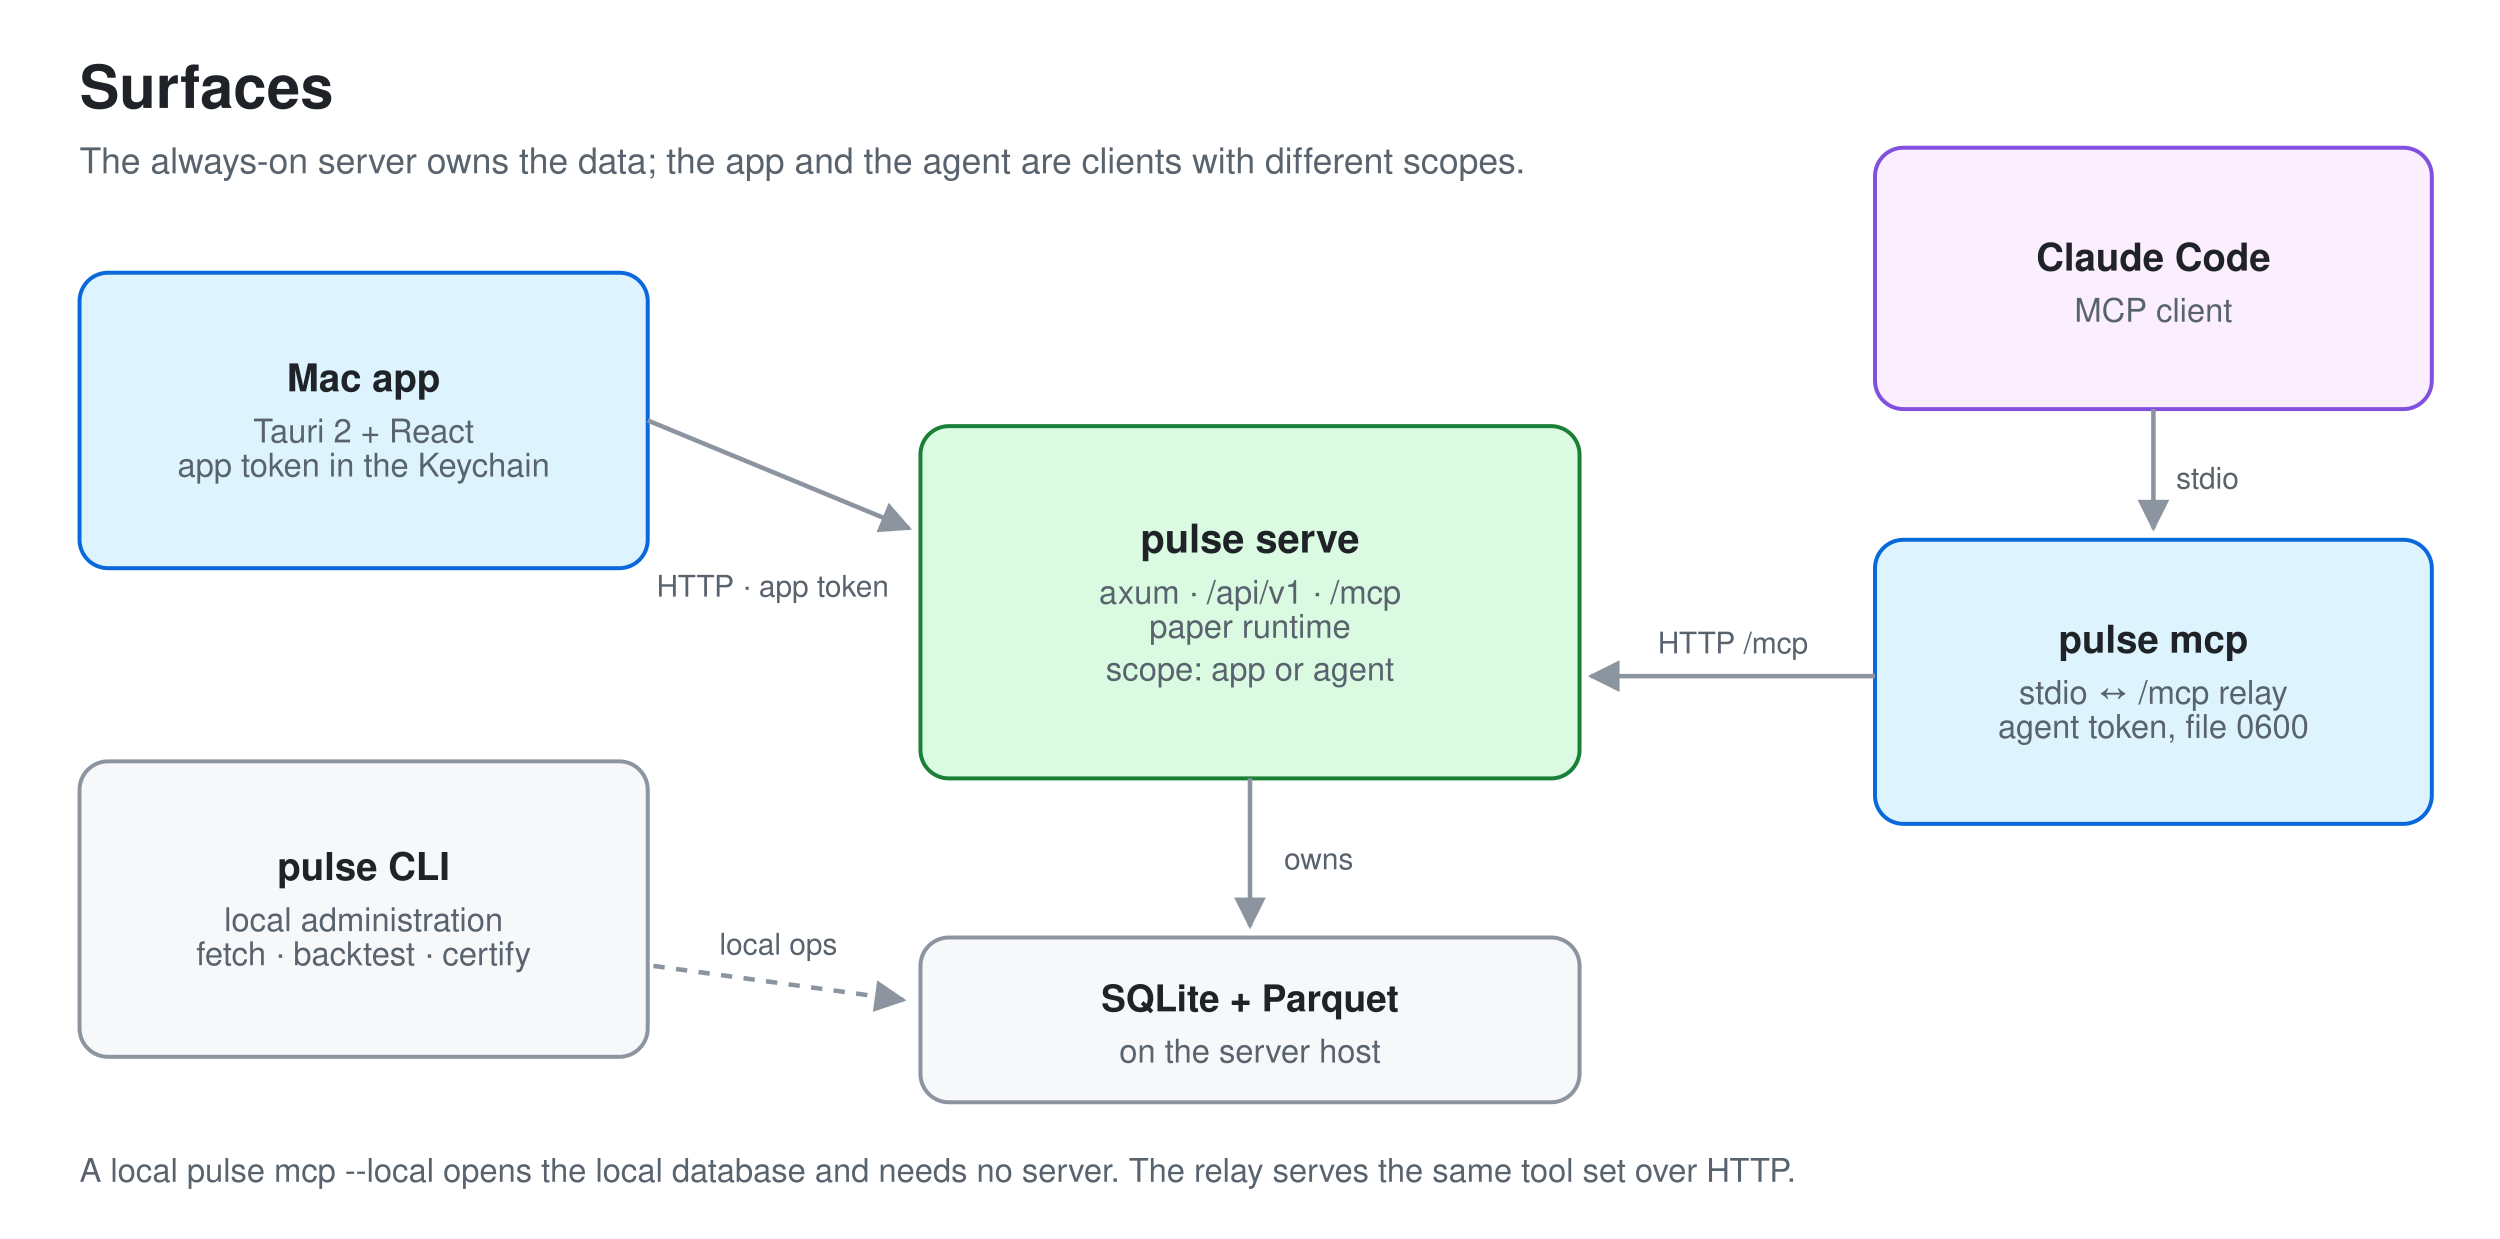
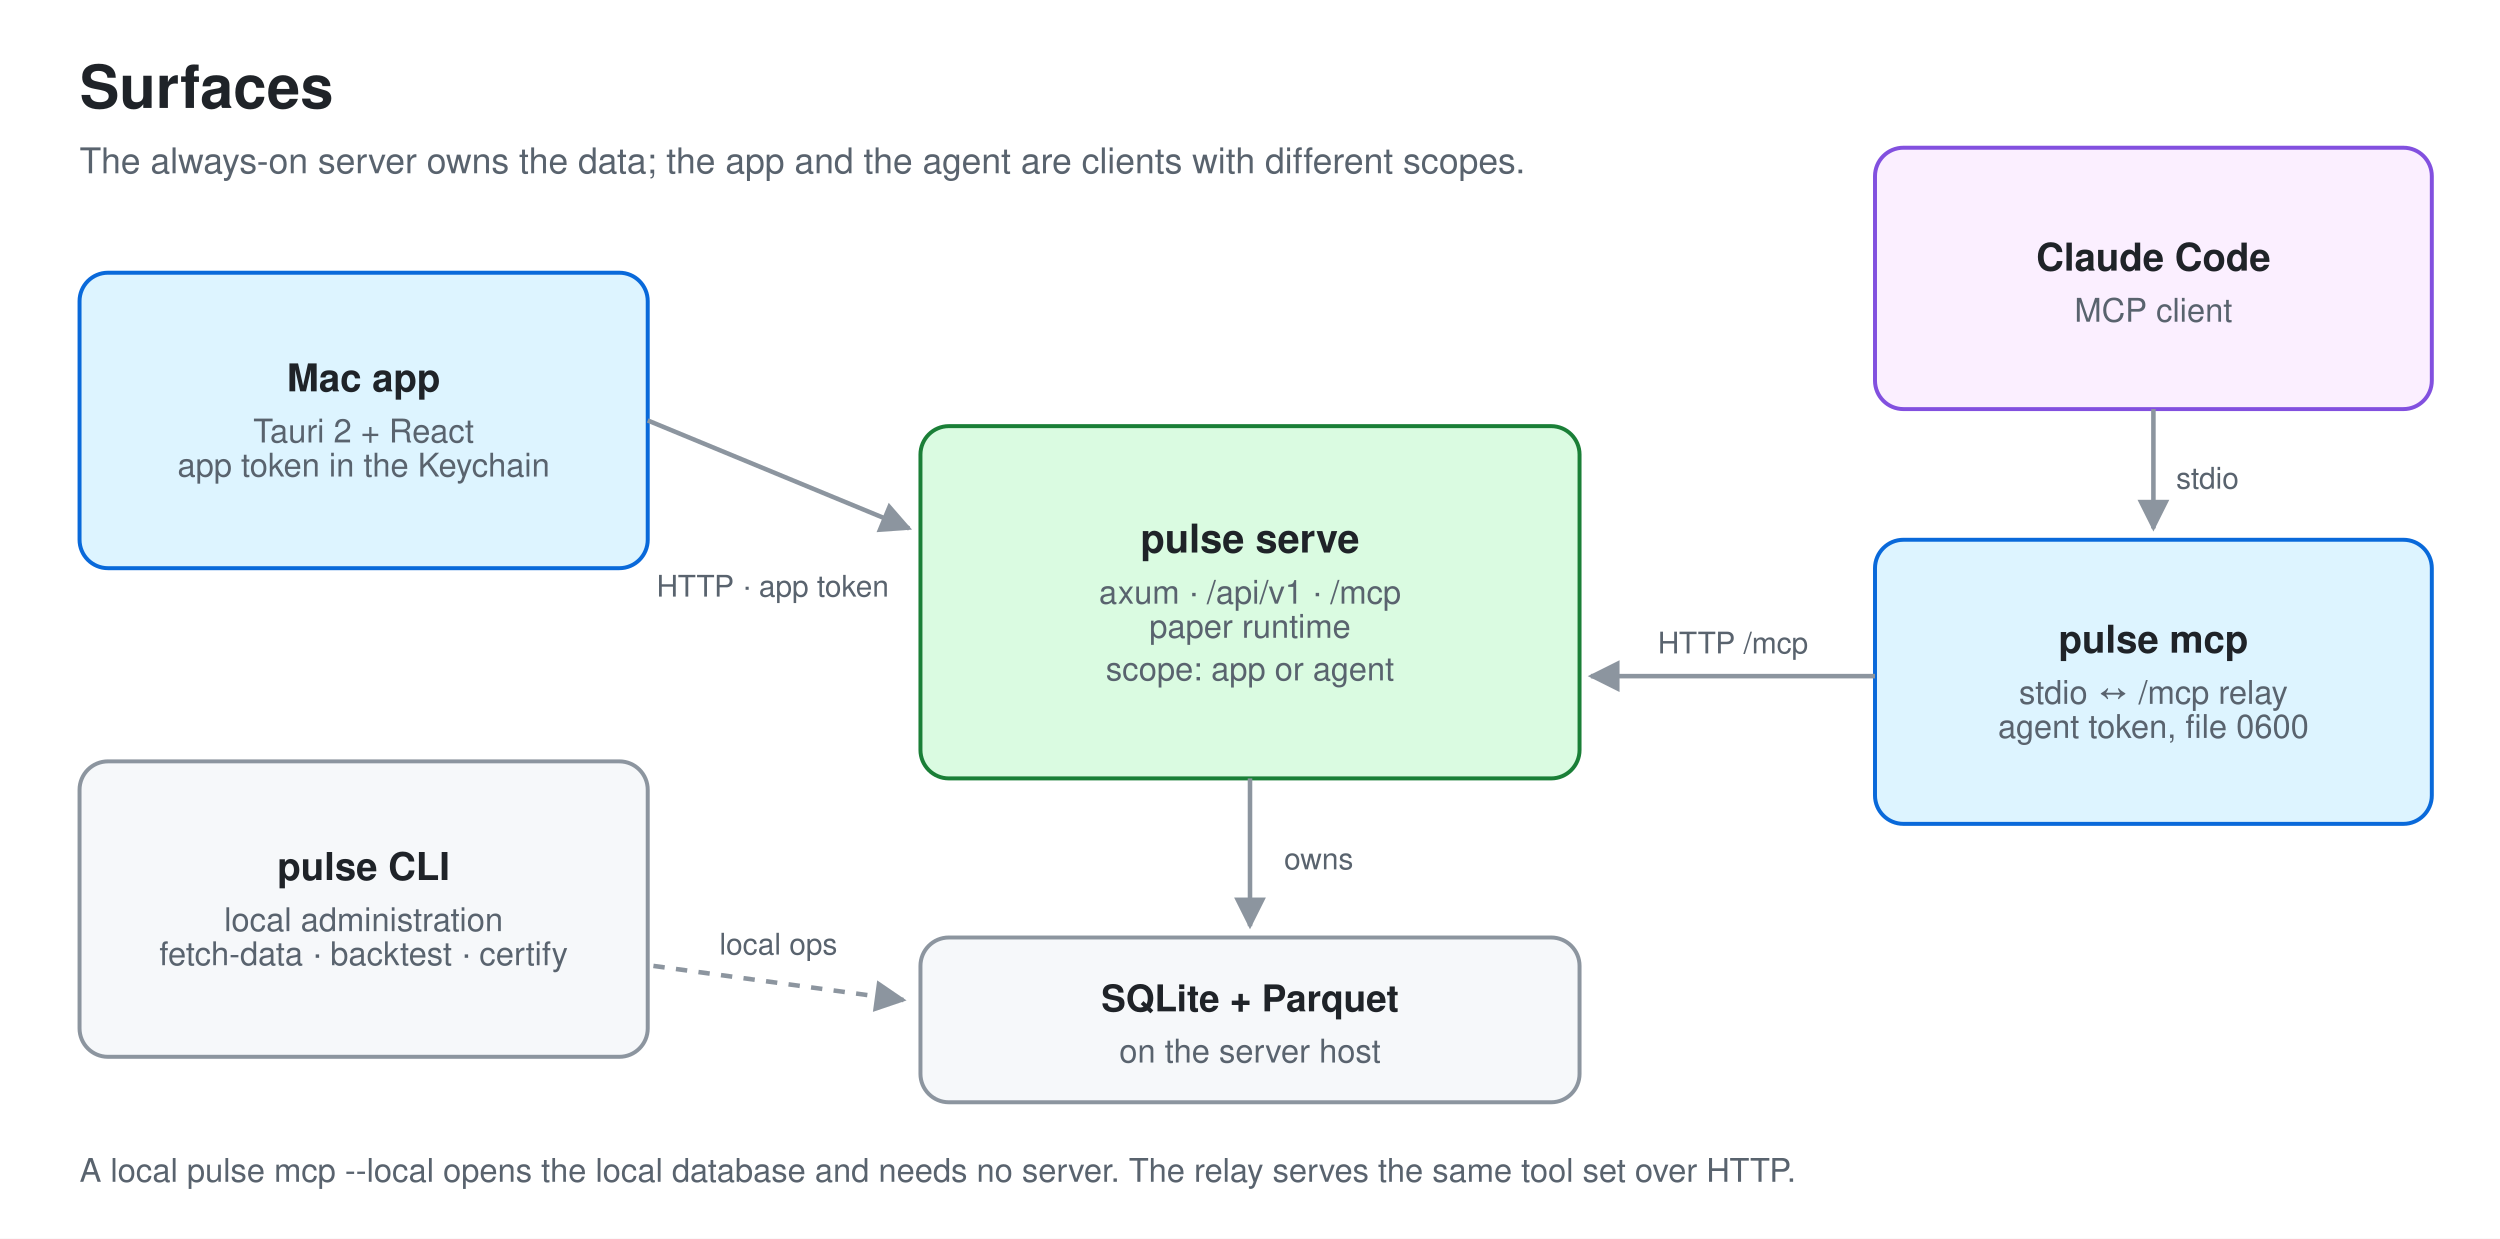
<svg xmlns="http://www.w3.org/2000/svg" viewBox="0 0 880 436" width="880" height="436" role="img" aria-label="The Mac app talks HTTP to pulse serve with an app token from the Keychain; Claude Code talks MCP to pulse mcp, which relays to the server's /mcp with an agent token; the server owns SQLite, Parquet and the paper runtime on one host.">
  <defs>
    <marker id="ar" viewBox="0 0 10 10" refX="9" refY="5" markerWidth="7" markerHeight="7" orient="auto-start-reverse">
      <path d="M0 0L10 5L0 10z" fill="#8c959f" />
-     </marker>
-     <marker id="arA" viewBox="0 0 10 10" refX="9" refY="5" markerWidth="7" markerHeight="7" orient="auto-start-reverse">
-       <path d="M0 0L10 5L0 10z" fill="#0969da" />
-     </marker>
-     <marker id="arO" viewBox="0 0 10 10" refX="9" refY="5" markerWidth="7" markerHeight="7" orient="auto-start-reverse">
-       <path d="M0 0L10 5L0 10z" fill="#1a7f37" />
    </marker>
  </defs>
  <rect width="880" height="436" fill="#ffffff" />
  <text x="28" y="38" font-family="-apple-system, 'Segoe UI', Helvetica, Arial, sans-serif" font-size="21" font-weight="700" fill="#1f2328" text-anchor="start" opacity="1.0">Surfaces</text>
  <text x="28" y="61" font-family="-apple-system, 'Segoe UI', Helvetica, Arial, sans-serif" font-size="12.5" font-weight="400" fill="#59636e" text-anchor="start" opacity="1.0">The always-on server owns the data; the app and the agent are clients with different scopes.</text>
  <rect x="28" y="96" width="200" height="104" rx="10" fill="#ddf4ff" stroke="#0969da" stroke-width="1.4" />
  <text x="128.0" y="137.75" font-family="-apple-system, 'Segoe UI', Helvetica, Arial, sans-serif" font-size="13.5" font-weight="600" fill="#1f2328" text-anchor="middle" opacity="1.0">Mac app</text>
  <text x="128.0" y="155.75" font-family="-apple-system, 'Segoe UI', Helvetica, Arial, sans-serif" font-size="11.5" font-weight="400" fill="#59636e" text-anchor="middle" opacity="1.0">Tauri 2 + React</text>
  <text x="128.0" y="167.75" font-family="-apple-system, 'Segoe UI', Helvetica, Arial, sans-serif" font-size="11.5" font-weight="400" fill="#59636e" text-anchor="middle" opacity="1.0">app token in the Keychain</text>
  <rect x="28" y="268" width="200" height="104" rx="10" fill="#f6f8fa" stroke="#8c959f" stroke-width="1.4" />
  <text x="128.0" y="309.75" font-family="-apple-system, 'Segoe UI', Helvetica, Arial, sans-serif" font-size="13.5" font-weight="600" fill="#1f2328" text-anchor="middle" opacity="1.0">pulse CLI</text>
  <text x="128.0" y="327.75" font-family="-apple-system, 'Segoe UI', Helvetica, Arial, sans-serif" font-size="11.5" font-weight="400" fill="#59636e" text-anchor="middle" opacity="1.0">local administration</text>
-   <text x="128.0" y="339.75" font-family="-apple-system, 'Segoe UI', Helvetica, Arial, sans-serif" font-size="11.5" font-weight="400" fill="#59636e" text-anchor="middle" opacity="1.0">fetch · backtest · certify</text>
+   <text x="128.0" y="339.75" font-family="-apple-system, 'Segoe UI', Helvetica, Arial, sans-serif" font-size="11.5" font-weight="400" fill="#59636e" text-anchor="middle" opacity="1.0">fetch-data · backtest · certify</text>
  <rect x="324" y="150" width="232" height="124" rx="10" fill="#dafbe1" stroke="#1a7f37" stroke-width="1.4" />
  <text x="440.0" y="194.5" font-family="-apple-system, 'Segoe UI', Helvetica, Arial, sans-serif" font-size="14" font-weight="600" fill="#1f2328" text-anchor="middle" opacity="1.0">pulse serve</text>
  <text x="440.0" y="212.5" font-family="-apple-system, 'Segoe UI', Helvetica, Arial, sans-serif" font-size="11.5" font-weight="400" fill="#59636e" text-anchor="middle" opacity="1.0">axum · /api/v1 · /mcp</text>
  <text x="440.0" y="224.5" font-family="-apple-system, 'Segoe UI', Helvetica, Arial, sans-serif" font-size="11.5" font-weight="400" fill="#59636e" text-anchor="middle" opacity="1.0">paper runtime</text>
  <text x="440.0" y="239.5" font-family="-apple-system, 'Segoe UI', Helvetica, Arial, sans-serif" font-size="11.5" font-weight="400" fill="#59636e" text-anchor="middle" opacity="1.0">scope: app or agent</text>
  <rect x="324" y="330" width="232" height="58" rx="10" fill="#f6f8fa" stroke="#8c959f" stroke-width="1.4" />
  <text x="440.0" y="356.0" font-family="-apple-system, 'Segoe UI', Helvetica, Arial, sans-serif" font-size="13" font-weight="600" fill="#1f2328" text-anchor="middle" opacity="1.0">SQLite + Parquet</text>
  <text x="440.0" y="374.0" font-family="-apple-system, 'Segoe UI', Helvetica, Arial, sans-serif" font-size="11.5" font-weight="400" fill="#59636e" text-anchor="middle" opacity="1.0">on the server host</text>
  <rect x="660" y="52" width="196" height="92" rx="10" fill="#fbefff" stroke="#8250df" stroke-width="1.4" />
  <text x="758.0" y="95.25" font-family="-apple-system, 'Segoe UI', Helvetica, Arial, sans-serif" font-size="13.5" font-weight="600" fill="#1f2328" text-anchor="middle" opacity="1.0">Claude Code</text>
  <text x="758.0" y="113.25" font-family="-apple-system, 'Segoe UI', Helvetica, Arial, sans-serif" font-size="11.5" font-weight="400" fill="#59636e" text-anchor="middle" opacity="1.0">MCP client</text>
  <rect x="660" y="190" width="196" height="100" rx="10" fill="#ddf4ff" stroke="#0969da" stroke-width="1.4" />
  <text x="758.0" y="229.75" font-family="-apple-system, 'Segoe UI', Helvetica, Arial, sans-serif" font-size="13.5" font-weight="600" fill="#1f2328" text-anchor="middle" opacity="1.0">pulse mcp</text>
  <text x="758.0" y="247.75" font-family="-apple-system, 'Segoe UI', Helvetica, Arial, sans-serif" font-size="11.5" font-weight="400" fill="#59636e" text-anchor="middle" opacity="1.0">stdio ↔ /mcp relay</text>
  <text x="758.0" y="259.75" font-family="-apple-system, 'Segoe UI', Helvetica, Arial, sans-serif" font-size="11.5" font-weight="400" fill="#59636e" text-anchor="middle" opacity="1.0">agent token, file 0600</text>
  <line x1="228" y1="148" x2="320" y2="186" stroke="#8c959f" stroke-width="1.6" marker-end="url(#ar)" />
  <text x="272" y="210" font-family="-apple-system, 'Segoe UI', Helvetica, Arial, sans-serif" font-size="10.5" font-weight="500" fill="#59636e" text-anchor="middle" opacity="1.0">HTTP · app token</text>
  <line x1="230" y1="340" x2="318" y2="352" stroke="#8c959f" stroke-width="1.6" stroke-dasharray="4 4" marker-end="url(#ar)" />
  <text x="274" y="336" font-family="-apple-system, 'Segoe UI', Helvetica, Arial, sans-serif" font-size="10.5" font-weight="400" fill="#59636e" text-anchor="middle" opacity="1.0">local ops</text>
  <line x1="660" y1="238" x2="560" y2="238" stroke="#8c959f" stroke-width="1.6" marker-end="url(#ar)" />
  <text x="610" y="230" font-family="-apple-system, 'Segoe UI', Helvetica, Arial, sans-serif" font-size="10.5" font-weight="500" fill="#59636e" text-anchor="middle" opacity="1.0">HTTP /mcp</text>
  <line x1="758" y1="144" x2="758" y2="186" stroke="#8c959f" stroke-width="1.6" marker-end="url(#ar)" />
  <text x="766" y="172" font-family="-apple-system, 'Segoe UI', Helvetica, Arial, sans-serif" font-size="10.5" font-weight="400" fill="#59636e" text-anchor="start" opacity="1.0">stdio</text>
  <line x1="440" y1="274" x2="440" y2="326" stroke="#8c959f" stroke-width="1.6" marker-end="url(#ar)" />
  <text x="452" y="306" font-family="-apple-system, 'Segoe UI', Helvetica, Arial, sans-serif" font-size="10.5" font-weight="400" fill="#59636e" text-anchor="start" opacity="1.0">owns</text>
  <text x="28" y="416" font-family="-apple-system, 'Segoe UI', Helvetica, Arial, sans-serif" font-size="11.5" font-weight="400" fill="#59636e" text-anchor="start" opacity="1.0">A local pulse mcp --local opens the local database and needs no server. The relay serves the same tool set over HTTP.</text>
</svg>
